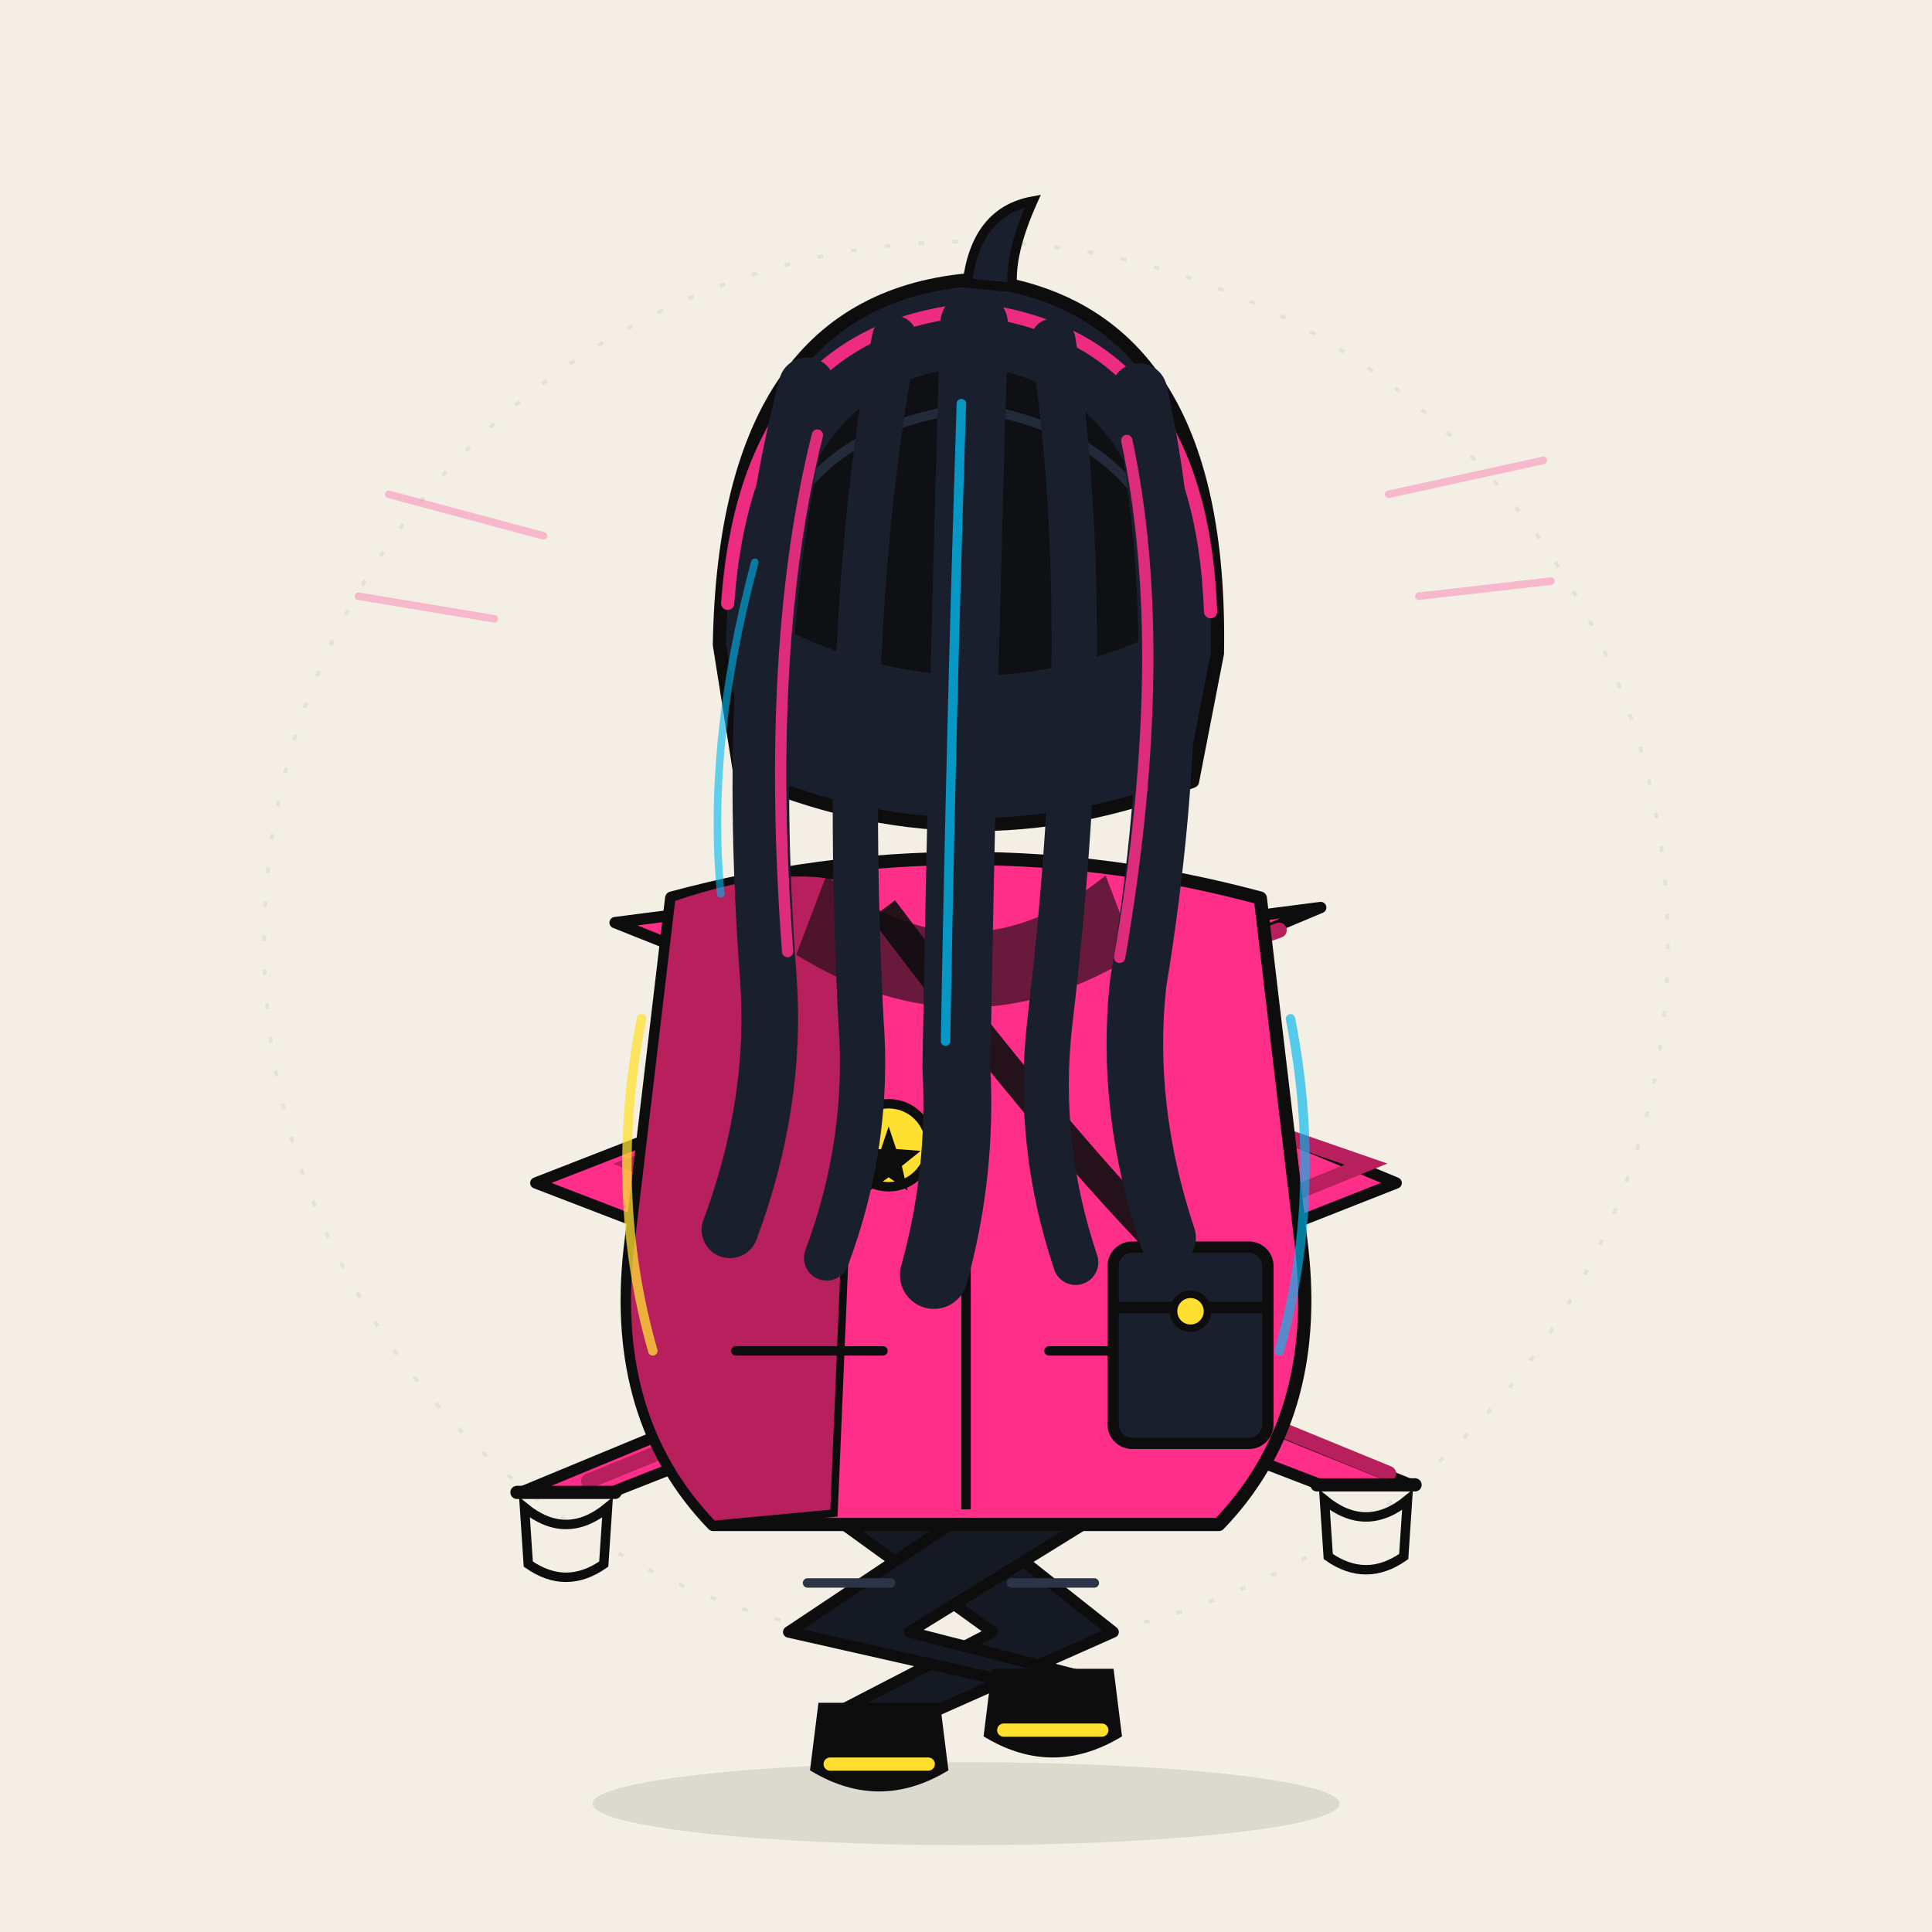
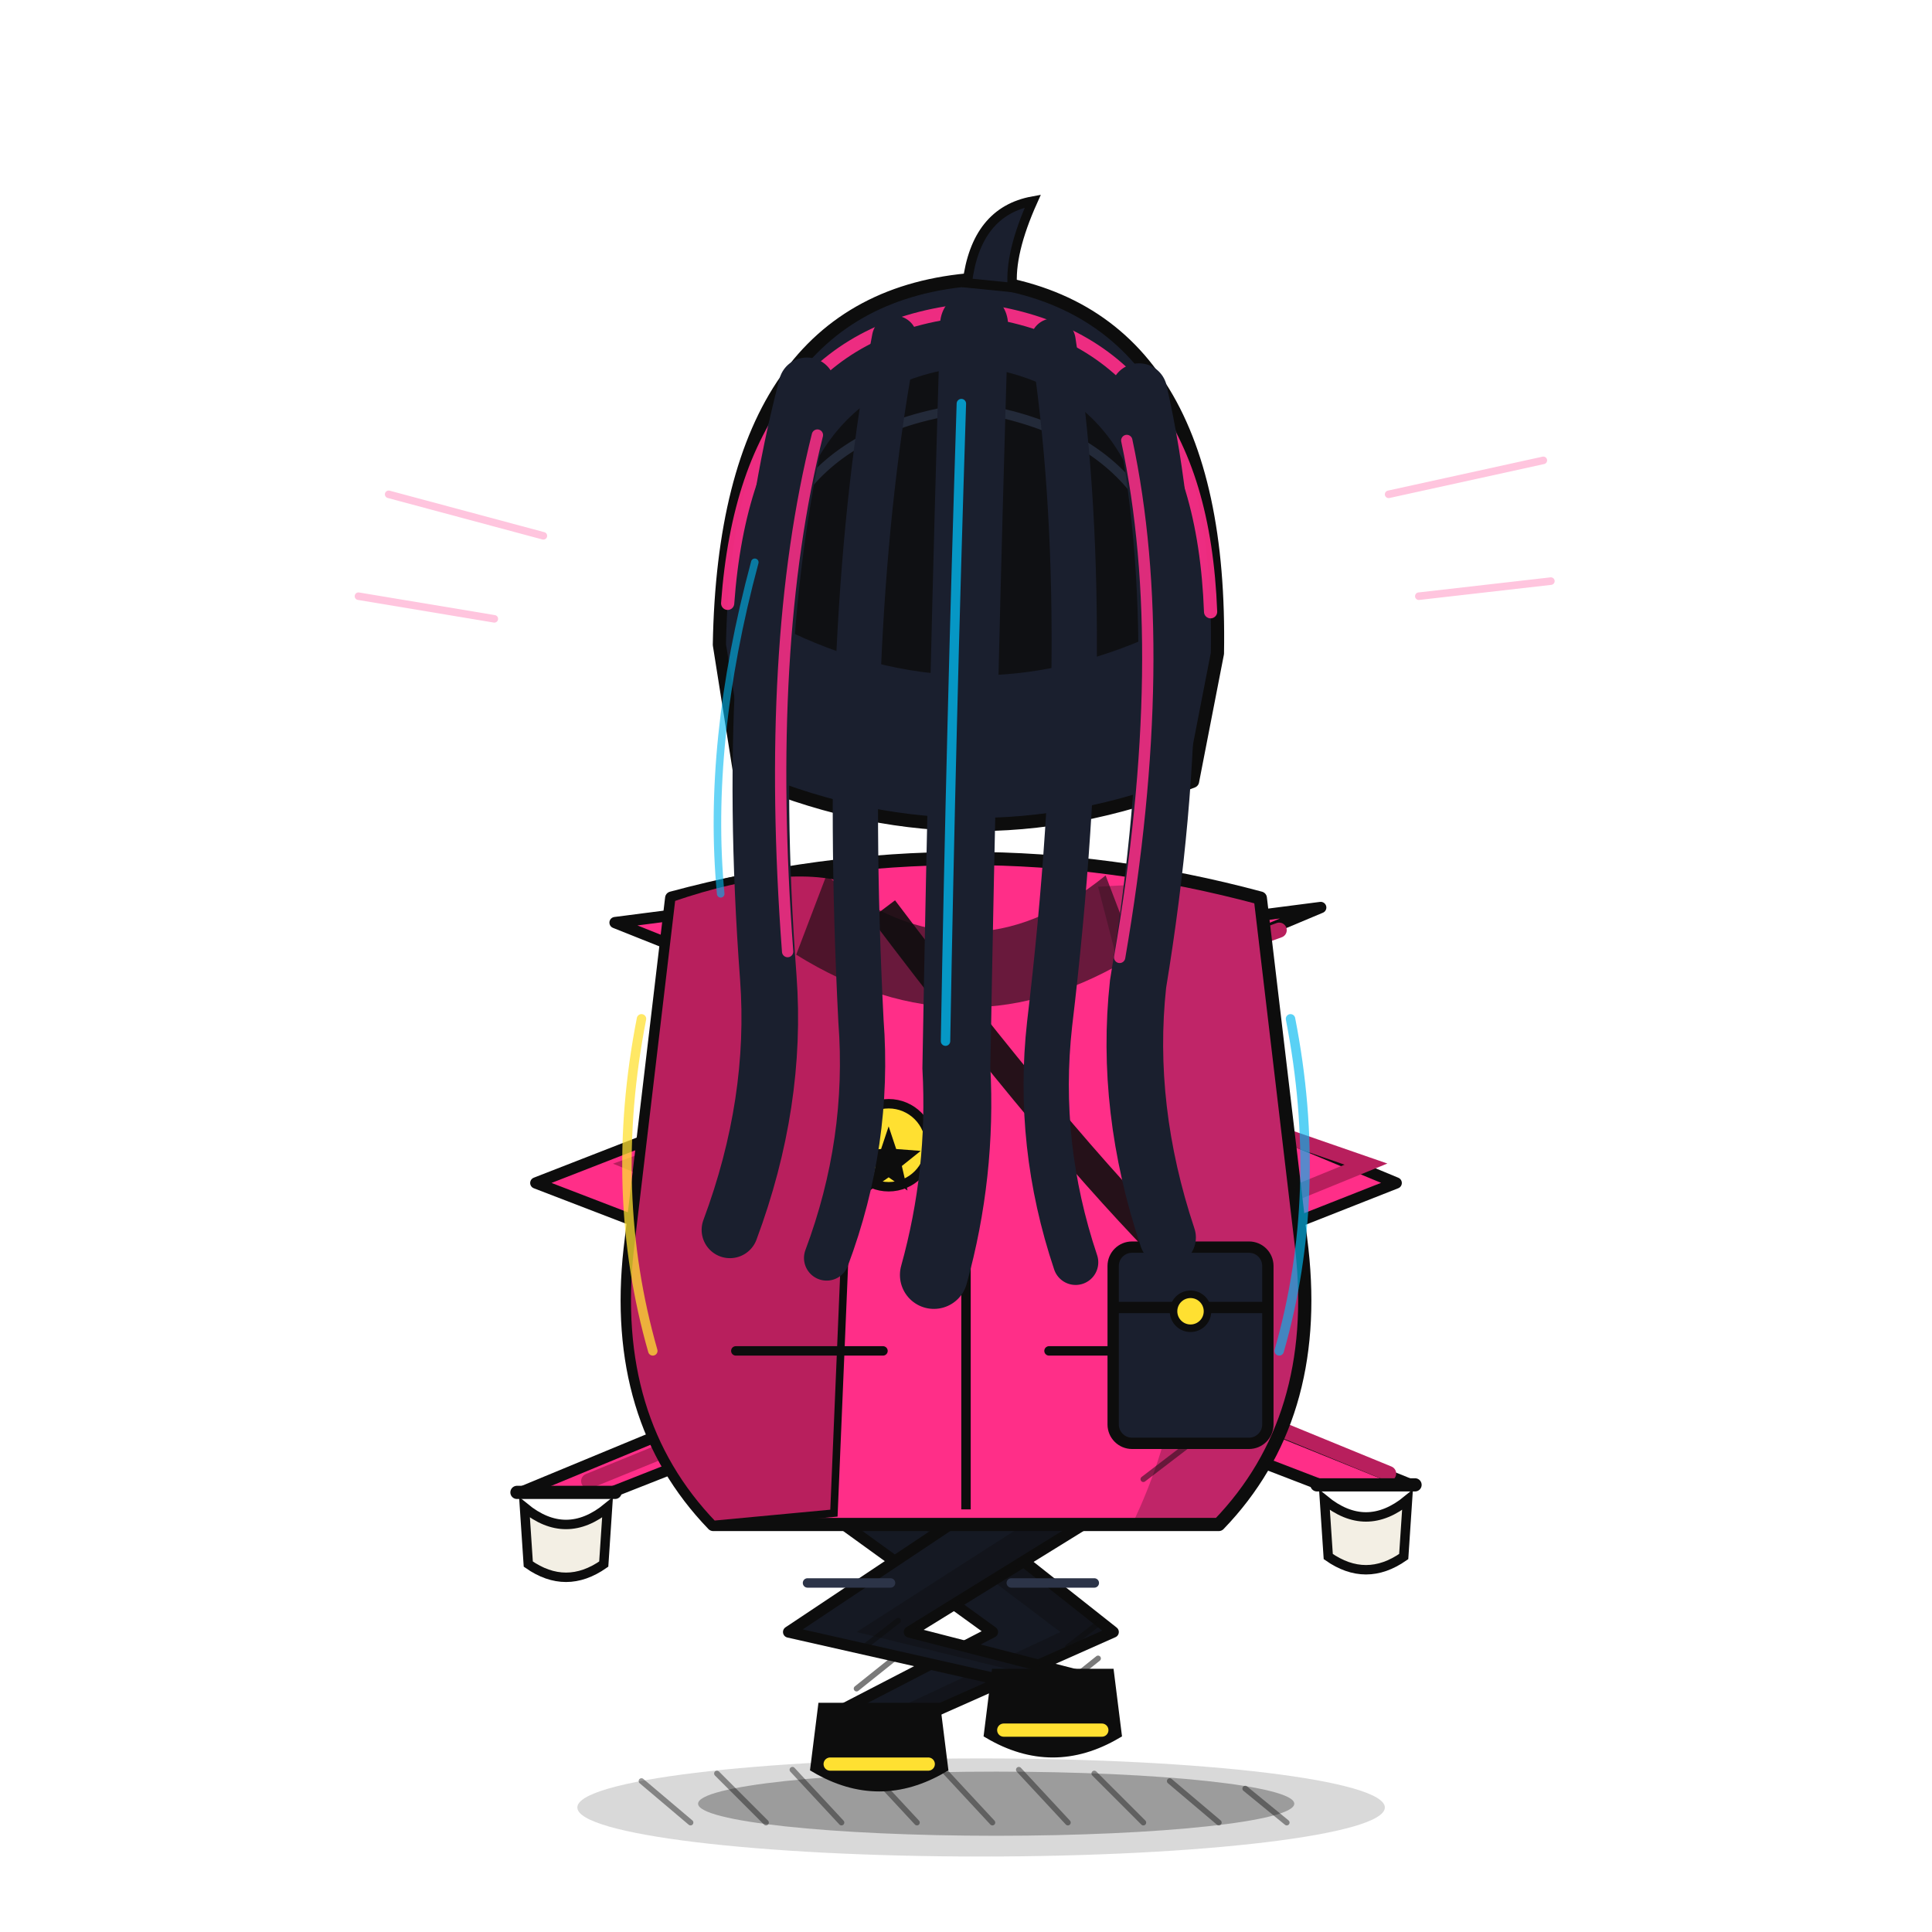
<svg xmlns="http://www.w3.org/2000/svg" viewBox="0 0 1024 1024" width="1024" height="1024" role="img" aria-label="crew-01 walk frame 4 - passing pose">
-   <rect width="1024" height="1024" fill="#f3efe4" />
-   <circle cx="512" cy="500" r="372" fill="none" stroke="#0d0d0d" stroke-opacity="0.06" stroke-width="2" stroke-dasharray="3 15" />
  <path d="M 206 262 L 288 284 M 190 316 L 262 328 M 736 262 L 818 244 M 752 316 L 822 308" stroke="#ff2e88" stroke-width="4" stroke-linecap="round" opacity="0.28" />
-   <ellipse cx="512" cy="956" rx="198" ry="22" fill="#0d0d0d" opacity="0.1" />
+   <g data-layer="cel-shadow">
+     <ellipse cx="520" cy="958" rx="214" ry="26" fill="#0d0d0d" opacity="0.16" />
+     <ellipse cx="528" cy="956" rx="158" ry="17" fill="#0d0d0d" opacity="0.3" />
+   </g>
+   <g data-layer="graphite-shadow" fill="none" stroke="#0d0d0d" stroke-opacity="0.42" stroke-width="3" stroke-linecap="round">
+     <path d="M 340 944 l 26 22 M 380 940 l 26 26 M 420 938 l 26 28 M 460 938 l 26 28 M 500 938 l 26 28 M 540 938 l 26 28 M 580 940 l 26 26 M 620 944 l 26 22 M 660 948 l 22 18" />
+   </g>
  <g>
    <path d="M 432 797 L 504 797 L 590 865 L 491 909 L 441 909 L 526 865 Z" fill="#151923" stroke="#0d0d0d" stroke-width="6" stroke-linejoin="round" />
+     <path d="M 472 797 L 504 797 L 590 865 L 491 909 L 468 909 L 562 865 Z" fill="#0d0d0d" opacity="0.34" />
    <path d="M 536 839 l 44 0" stroke="#2c3448" stroke-width="5" stroke-linecap="round" />
+     <path d="M 566 873 l 18 -14 M 562 895 l 20 -16" stroke="#0d0d0d" stroke-opacity="0.55" stroke-width="3" stroke-linecap="round" fill="none" />
    <path d="M 436 905 L 496 905 L 500 937 Q 466 957 432 937 Z" fill="#0d0d0d" stroke="#0d0d0d" stroke-width="5" />
    <path d="M 440 935 h 52" stroke="#ffe031" stroke-width="7" stroke-linecap="round" />
  </g>
  <g>
    <path d="M 520 797 L 592 797 L 482 865 L 583 891 L 533 891 L 418 865 Z" fill="#151923" stroke="#0d0d0d" stroke-width="6" stroke-linejoin="round" />
+     <path d="M 560 797 L 592 797 L 482 865 L 583 891 L 560 891 L 454 865 Z" fill="#0d0d0d" opacity="0.34" />
    <path d="M 428 839 l 44 0" stroke="#2c3448" stroke-width="5" stroke-linecap="round" />
+     <path d="M 458 873 l 18 -14 M 454 895 l 20 -16" stroke="#0d0d0d" stroke-opacity="0.55" stroke-width="3" stroke-linecap="round" fill="none" />
    <path d="M 528 887 L 588 887 L 592 919 Q 558 939 524 919 Z" fill="#0d0d0d" stroke="#0d0d0d" stroke-width="5" />
    <path d="M 532 917 h 52" stroke="#ffe031" stroke-width="7" stroke-linecap="round" />
  </g>
  <g>
    <path d="M 326 489 L 388 481 L 740 627 L 324 791 L 276 791 L 672 627 Z" fill="#ff2e88" stroke="#0d0d0d" stroke-width="6" stroke-linejoin="round" />
    <path d="M 366 493 L 724 617 L 312 785" fill="none" stroke="#b81f5d" stroke-width="8" stroke-linecap="round" />
    <path d="M 274 791 L 326 791" stroke="#0d0d0d" stroke-width="7" stroke-linecap="round" />
    <path d="M 278 799 q 22 18 44 0 l -2 30 q -20 14 -40 0 z" fill="#f3efe4" stroke="#0d0d0d" stroke-width="5" />
  </g>
  <g>
    <path d="M 638 489 L 700 481 L 352 627 L 748 787 L 700 787 L 284 627 Z" fill="#ff2e88" stroke="#0d0d0d" stroke-width="6" stroke-linejoin="round" />
    <path d="M 678 493 L 336 617 L 736 781" fill="none" stroke="#b81f5d" stroke-width="8" stroke-linecap="round" />
    <path d="M 698 787 L 750 787" stroke="#0d0d0d" stroke-width="7" stroke-linecap="round" />
    <path d="M 702 795 q 22 18 44 0 l -2 30 q -20 14 -40 0 z" fill="#f3efe4" stroke="#0d0d0d" stroke-width="5" />
  </g>
  <g>
    <path d="M 356 476 Q 512 434 668 476 L 690 662 Q 700 752 646 808 L 378 808 Q 324 752 334 662 Z" fill="#ff2e88" stroke="#0d0d0d" stroke-width="7" stroke-linejoin="round" />
    <path d="M 356 476 Q 420 454 456 468 L 442 802 L 378 808 Q 324 752 334 662 Z" fill="#b81f5d" stroke="#0d0d0d" stroke-width="4" />
    <path d="M 438 464 Q 512 524 586 464 L 602 506 Q 512 562 422 506 Z" fill="#0d0d0d" opacity="0.62" />
+     <path d="M 582 470 Q 640 466 668 476 L 690 662 Q 700 752 646 808 L 600 808 Q 636 734 626 640 Z" fill="#0d0d0d" opacity="0.26" />
+     <path d="M 604 720 l 28 -22 M 600 752 l 36 -28 M 606 784 l 34 -26" stroke="#0d0d0d" stroke-opacity="0.5" stroke-width="3" stroke-linecap="round" fill="none" />
    <path d="M 512 520 L 512 800" stroke="#0d0d0d" stroke-width="5" />
    <path d="M 390 716 h 78 m 88 0 h 78" stroke="#0d0d0d" stroke-width="5" stroke-linecap="round" />
    <path d="M 468 482 Q 560 604 624 668" fill="none" stroke="#0d0d0d" stroke-width="16" opacity="0.9" />
    <rect x="590" y="661" width="82" height="104" rx="10" fill="#1a1f2e" stroke="#0d0d0d" stroke-width="6" />
    <path d="M 590 693 h 82" stroke="#0d0d0d" stroke-width="6" />
    <circle cx="631" cy="695" r="9" fill="#ffe031" stroke="#0d0d0d" stroke-width="4" />
    <circle cx="471" cy="607" r="22" fill="#ffe031" stroke="#0d0d0d" stroke-width="5" />
    <path d="M 471 597 l 4 12 13 1 -10 8 3 13 -10 -7 -10 7 3 -13 -10 -8 13 -1 z" fill="#0d0d0d" />
    <path d="M 340 540 q -18 92 6 176" fill="none" stroke="#ffe031" stroke-width="5" stroke-linecap="round" opacity="0.75" />
    <path d="M 684 540 q 18 92 -6 176" fill="none" stroke="#00b8f0" stroke-width="5" stroke-linecap="round" opacity="0.65" />
  </g>
  <g transform="rotate(1 512 417)">
    <path d="M 380 344 Q 380 160 512 148 Q 644 160 644 344 L 632 412 Q 512 462 392 412 Z" fill="#1a1f2e" stroke="#0d0d0d" stroke-width="7" stroke-linejoin="round" />
    <path d="M 508 150 q 4 -38 34 -44 q -12 28 -10 46 z" fill="#1a1f2e" stroke="#0d0d0d" stroke-width="5" />
    <path d="M 412 334 Q 412 204 512 194 Q 612 204 612 334 Q 512 382 412 334 Z" fill="#0d0d0d" opacity="0.8" />
    <path d="M 384 322 Q 392 176 512 164 Q 632 176 640 322" fill="none" stroke="#ff2e88" stroke-width="7" stroke-linecap="round" opacity="0.92" />
    <path d="M 400 350 Q 396 232 512 216 Q 628 232 624 350" fill="none" stroke="#2c3448" stroke-width="5" opacity="0.7" />
    <path d="M 424 206 Q 392 336 409 520 Q 415 586 391 654" fill="none" stroke="#1a1f2e" stroke-width="30" stroke-linecap="round" />
    <path d="M 470 180 Q 444 330 458.5 542 Q 464.5 606 442.5 668" fill="none" stroke="#1a1f2e" stroke-width="24" stroke-linecap="round" />
    <path d="M 512 172 Q 509.5 366 509.5 566 Q 513.5 622 499.5 676" fill="none" stroke="#1a1f2e" stroke-width="36" stroke-linecap="round" />
    <path d="M 554 180 Q 580 330 558.5 542 Q 552.5 606 574.5 668" fill="none" stroke="#1a1f2e" stroke-width="24" stroke-linecap="round" />
    <path d="M 600 206 Q 632 336 605 520 Q 599 586 623 654" fill="none" stroke="#1a1f2e" stroke-width="30" stroke-linecap="round" />
    <path d="M 430 232 Q 404 344 419 506" fill="none" stroke="#ff2e88" stroke-width="6" stroke-linecap="round" opacity="0.85" />
    <path d="M 506 214 Q 503.5 386 503.5 552" fill="none" stroke="#00b8f0" stroke-width="5" stroke-linecap="round" opacity="0.78" />
    <path d="M 594 232 Q 620 344 595 506" fill="none" stroke="#ff2e88" stroke-width="6" stroke-linecap="round" opacity="0.85" />
    <path d="M 398 300 Q 374 396 383 476" fill="none" stroke="#00b8f0" stroke-width="4" stroke-linecap="round" opacity="0.6" />
  </g>
</svg>
